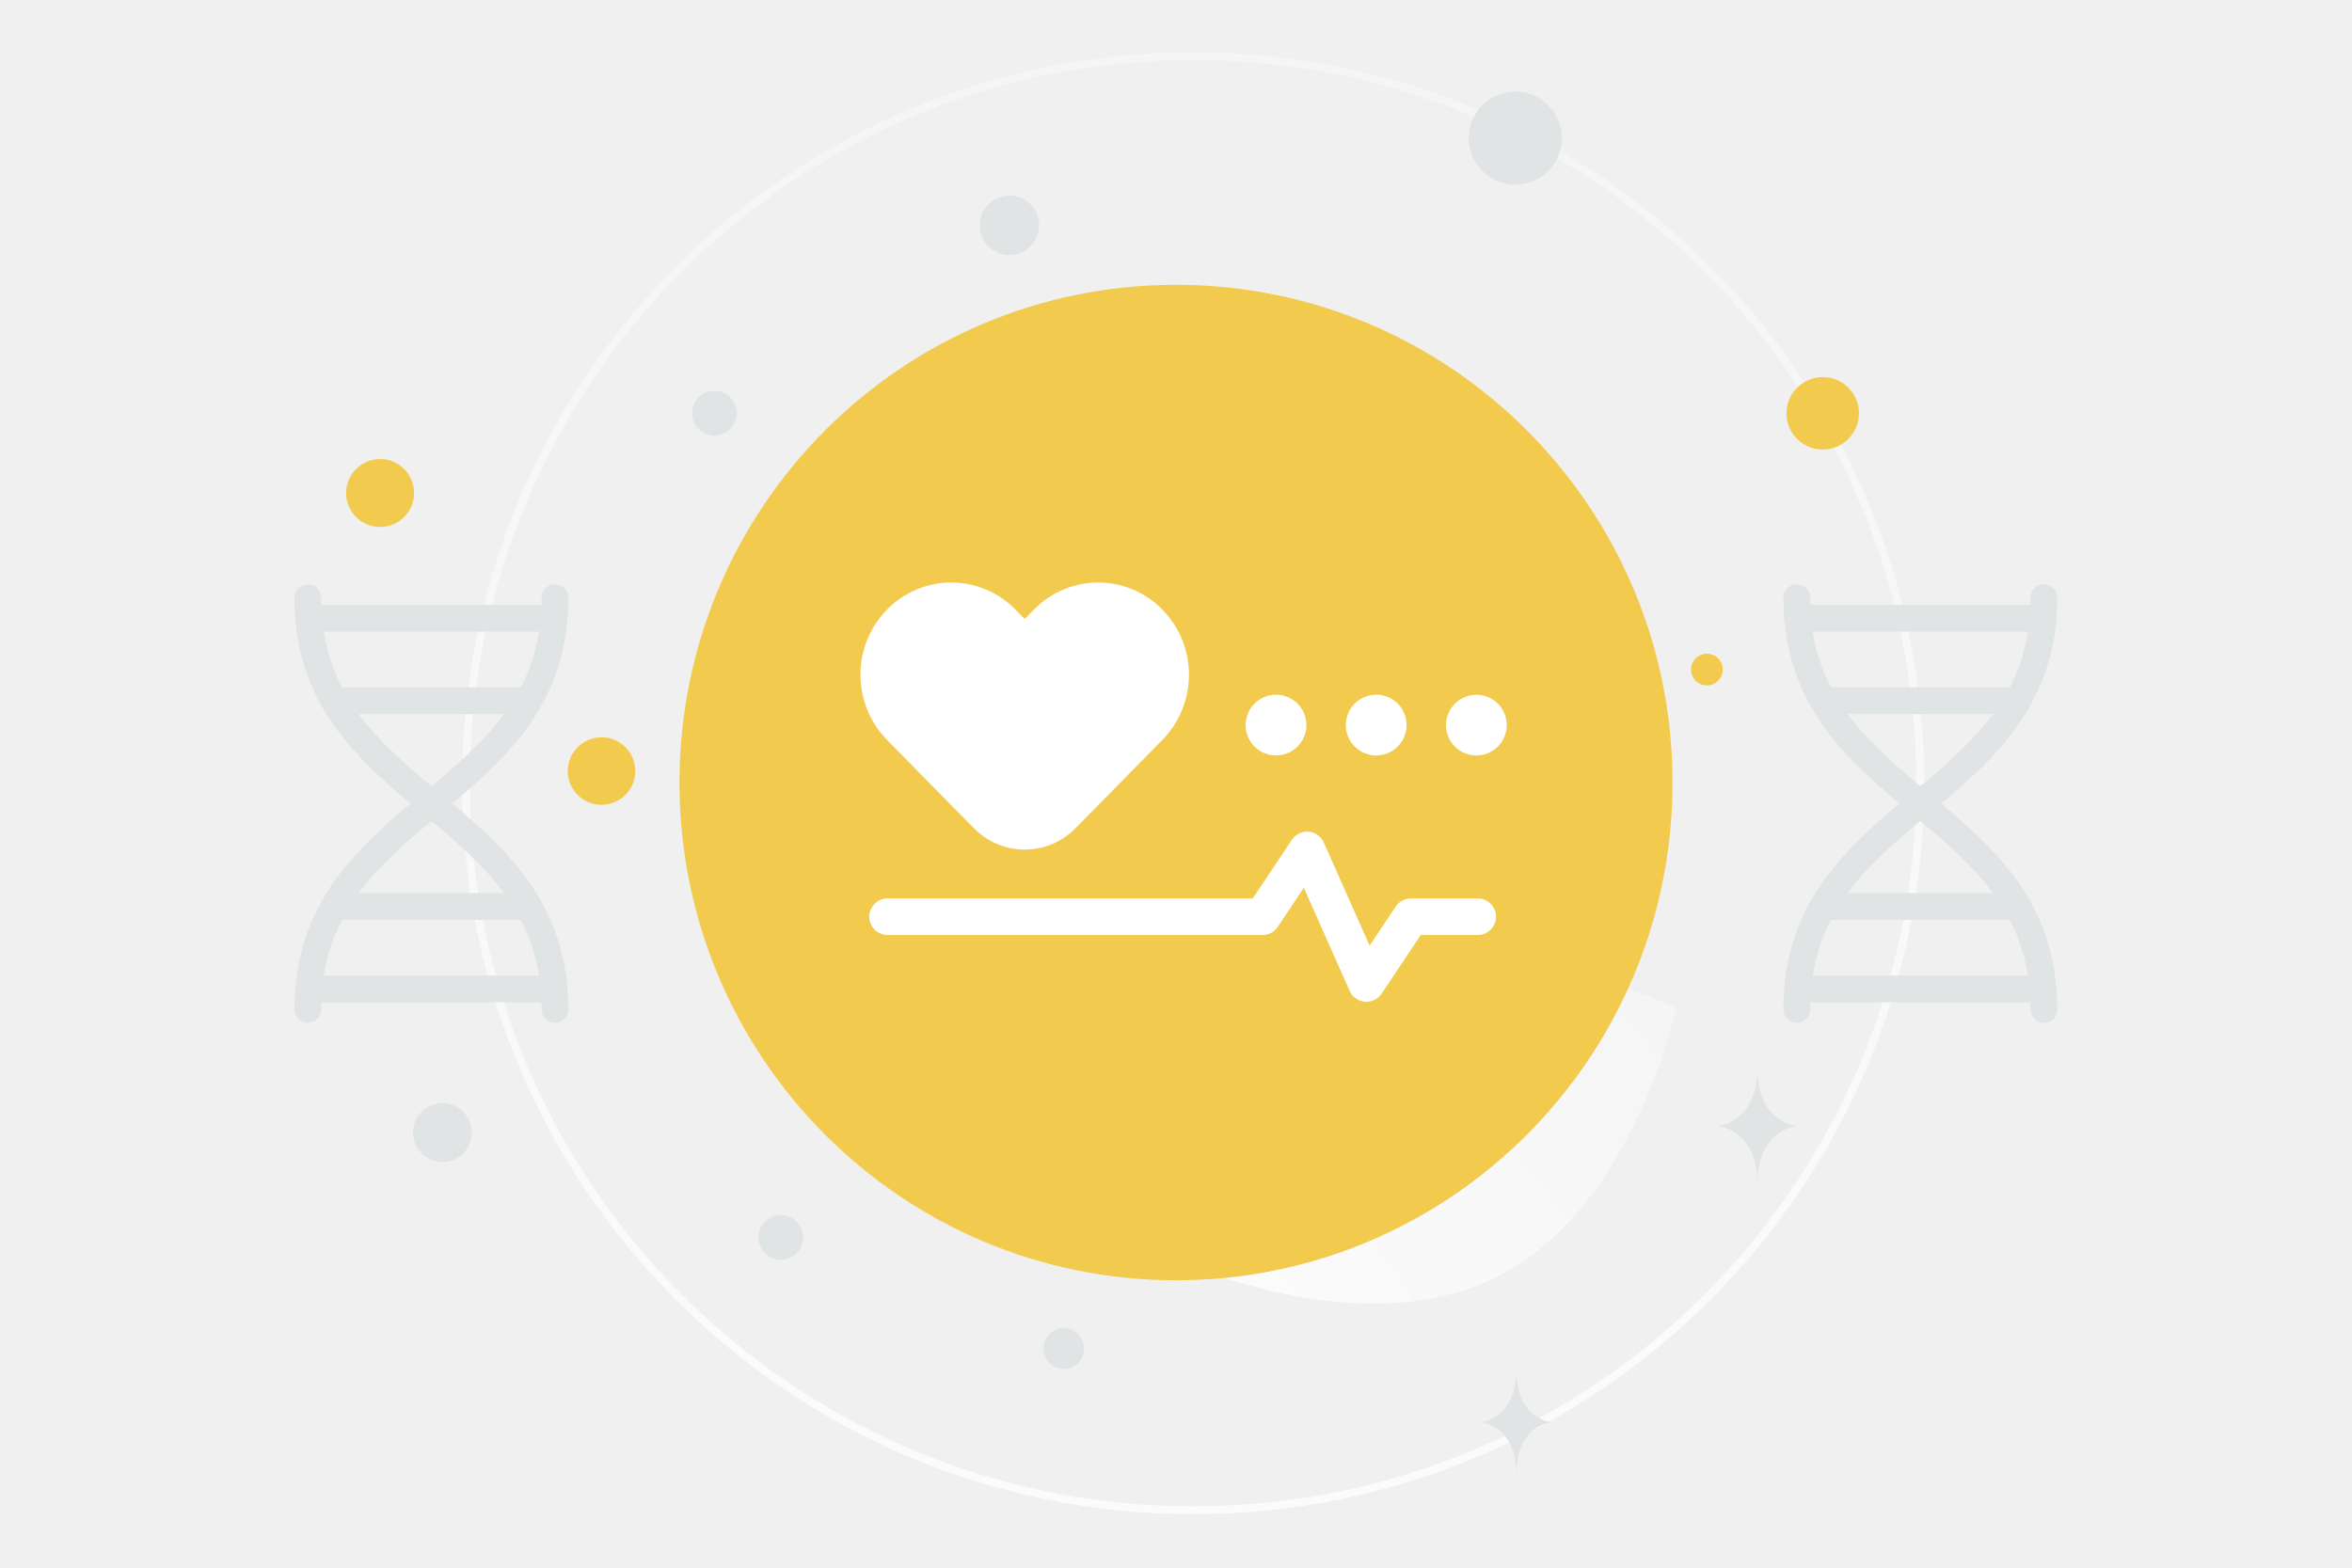
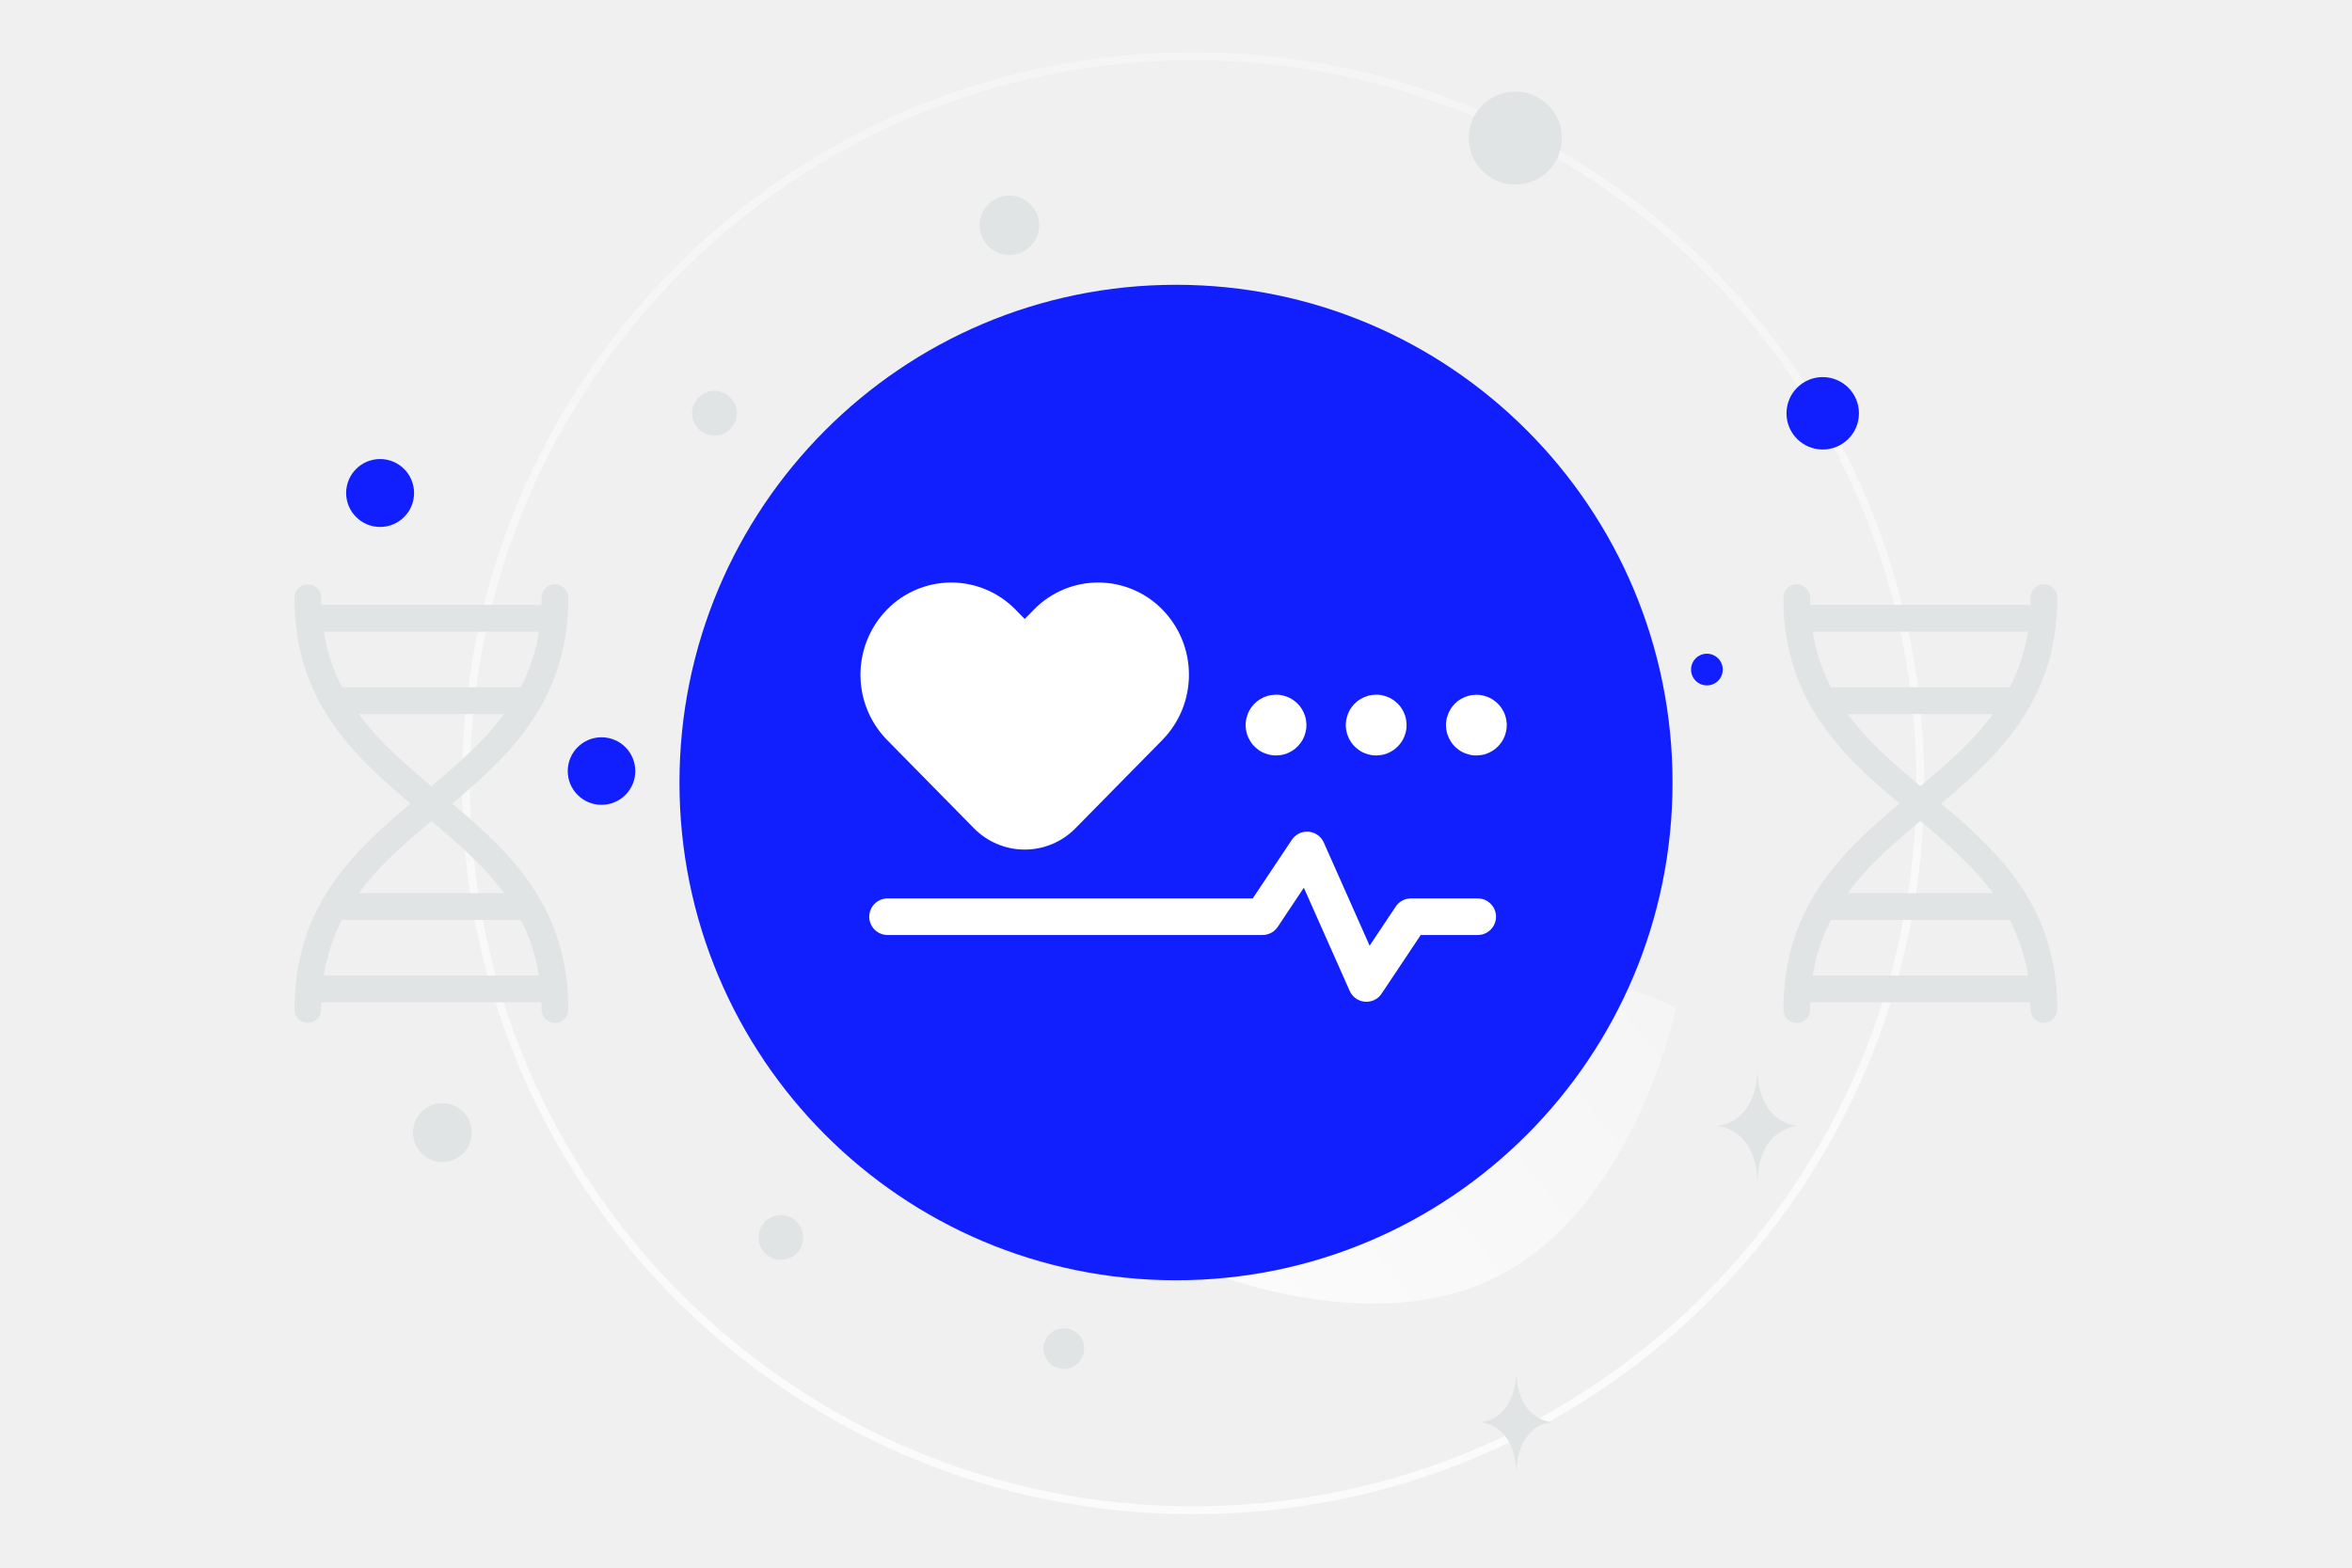
<svg xmlns="http://www.w3.org/2000/svg" width="900" height="600" viewBox="0 0 900 600" fill="none">
  <path fill="transparent" d="M0 0h900v600H0z" />
  <circle cx="456.549" cy="299.754" r="278.254" stroke="url(#a)" stroke-width="3" />
  <path d="M444.573 375.687c-17.954-3.93-25.786-22.113-32.043-53.157-4.701-23.348-9.291-44.548-3.823-70.991 3.822-18.507 11.703-34.633 20.28-47.262 9.29-13.684 19.124-31.831 35.153-29.276 22.021 3.514 54.611 52.651 44.158 113.168-11.492 66.48-46.176 91.367-63.725 87.518z" fill="url(#b)" />
  <path d="M572.373 488.857c-53.275 26.427-123.983-7.553-123.983-7.553s15.715-76.812 69.017-103.202c53.275-26.427 123.954 7.516 123.954 7.516s-15.714 76.812-68.988 103.239z" fill="url(#c)" />
-   <circle cx="697.469" cy="158.186" r="13.862" transform="rotate(180 697.469 158.186)" fill="#F2CB4E" />
-   <circle cx="230.172" cy="295.109" r="12.925" transform="rotate(180 230.172 295.109)" fill="#F2CB4E" />
-   <circle r="12.996" transform="matrix(-1 0 0 1 145.449 188.686)" fill="#F2CB4E" />
-   <circle r="6.065" transform="matrix(-1 0 0 1 653.154 256.264)" fill="#F2CB4E" />
+   <circle cx="697.469" cy="158.186" r="13.862" transform="rotate(180 697.469 158.186)" fill="#111FFf" />
+   <circle cx="230.172" cy="295.109" r="12.925" transform="rotate(180 230.172 295.109)" fill="#111FFf" />
+   <circle r="12.996" transform="matrix(-1 0 0 1 145.449 188.686)" fill="#111FFf" />
+   <circle r="6.065" transform="matrix(-1 0 0 1 653.154 256.264)" fill="#111FFf" />
  <circle r="7.798" transform="matrix(-1 0 0 1 407.066 516.161)" fill="#E1E4E5" />
  <circle r="11.263" transform="matrix(-1 0 0 1 169.274 433.463)" fill="#E1E4E5" />
  <circle r="8.572" transform="matrix(-1 0 0 1 273.378 158.132)" fill="#E1E4E5" />
  <circle r="9.53" transform="matrix(-1 0 0 1 361.561 374.395)" fill="#E1E4E5" />
  <circle r="8.558" transform="scale(1 -1) rotate(-75 -159.203 -431.515)" fill="#E1E4E5" />
  <circle r="11.385" transform="matrix(-1 0 0 1 386.252 86.217)" fill="#E1E4E5" />
  <circle r="17.811" transform="scale(1 -1) rotate(-75 255.485 -404.244)" fill="#E1E4E5" />
  <path d="M672.328 411.43h.229c1.357 19.222 15.652 19.518 15.652 19.518s-15.764.308-15.764 22.519c0-22.211-15.764-22.519-15.764-22.519s14.29-.296 15.647-19.518zm-92.235 115.243h.203c1.204 17.397 13.889 17.665 13.889 17.665s-13.988.279-13.988 20.381c0-20.102-13.987-20.381-13.987-20.381s12.679-.268 13.883-17.665z" fill="#E1E4E5" />
-   <ellipse cx="450" cy="299.5" rx="190" ry="190.5" fill="#F2CB4E" />
+   <ellipse cx="450" cy="299.5" rx="190" ry="190.5" fill="#111FFf" />
  <path d="M565.455 350.853h-25.553l-17.044 25.553-22.704-51.107-17.044 25.554H339.62" stroke="#fff" stroke-width="14" stroke-linecap="round" stroke-linejoin="round" />
  <path d="M487.639 277.506a.639.639 0 1 1 0 .002v-.002m38.33 0a.639.639 0 1 1 0 .002v-.002m38.329 0a.64.64 0 0 1 1.278.001.639.639 0 0 1-1.278.001v-.002" stroke="#fff" stroke-width="22" stroke-linecap="round" stroke-linejoin="round" />
  <path fill-rule="evenodd" clip-rule="evenodd" d="m388.555 233.286 3.553 3.611 3.553-3.611a34.345 34.345 0 0 1 49.12 0c13.565 13.871 13.565 36.048 0 49.919l-33.231 33.771a27.19 27.19 0 0 1-19.442 8.184 27.193 27.193 0 0 1-19.443-8.184l-33.231-33.77c-13.565-13.871-13.565-36.049 0-49.919a34.346 34.346 0 0 1 49.121-.001z" fill="#fff" />
  <path d="M687.544 228.751c0 78.802 94.562 78.802 94.562 157.604" stroke="#E1E4E5" stroke-width="10.25" stroke-linecap="round" stroke-linejoin="round" />
  <path d="M782.106 228.751c0 78.802-94.562 78.802-94.562 157.604m.348-149.724h93.862m-84.23 31.521h74.599m9.631 110.323h-93.862m83.706-31.521h-74.074M117.789 228.751c0 78.802 94.562 78.802 94.562 157.604" stroke="#E1E4E5" stroke-width="10.25" stroke-linecap="round" stroke-linejoin="round" />
  <path d="M212.351 228.751c0 78.802-94.562 78.802-94.562 157.604m.348-149.725h93.862m-84.23 31.522h74.599m9.631 110.323h-93.862m83.706-31.521h-74.074" stroke="#E1E4E5" stroke-width="10.25" stroke-linecap="round" stroke-linejoin="round" />
  <defs>
    <linearGradient id="a" x1="468.479" y1="893.201" x2="451.227" y2="-588.65" gradientUnits="userSpaceOnUse">
      <stop stop-color="#fff" />
      <stop offset="1" stop-color="#EEE" />
    </linearGradient>
    <linearGradient id="b" x1="327.549" y1="348.019" x2="648.502" y2="166.716" gradientUnits="userSpaceOnUse">
      <stop stop-color="#fff" />
      <stop offset="1" stop-color="#EEE" />
    </linearGradient>
    <linearGradient id="c" x1="367.794" y1="571.29" x2="807.201" y2="223.717" gradientUnits="userSpaceOnUse">
      <stop stop-color="#fff" />
      <stop offset="1" stop-color="#EEE" />
    </linearGradient>
  </defs>
</svg>
